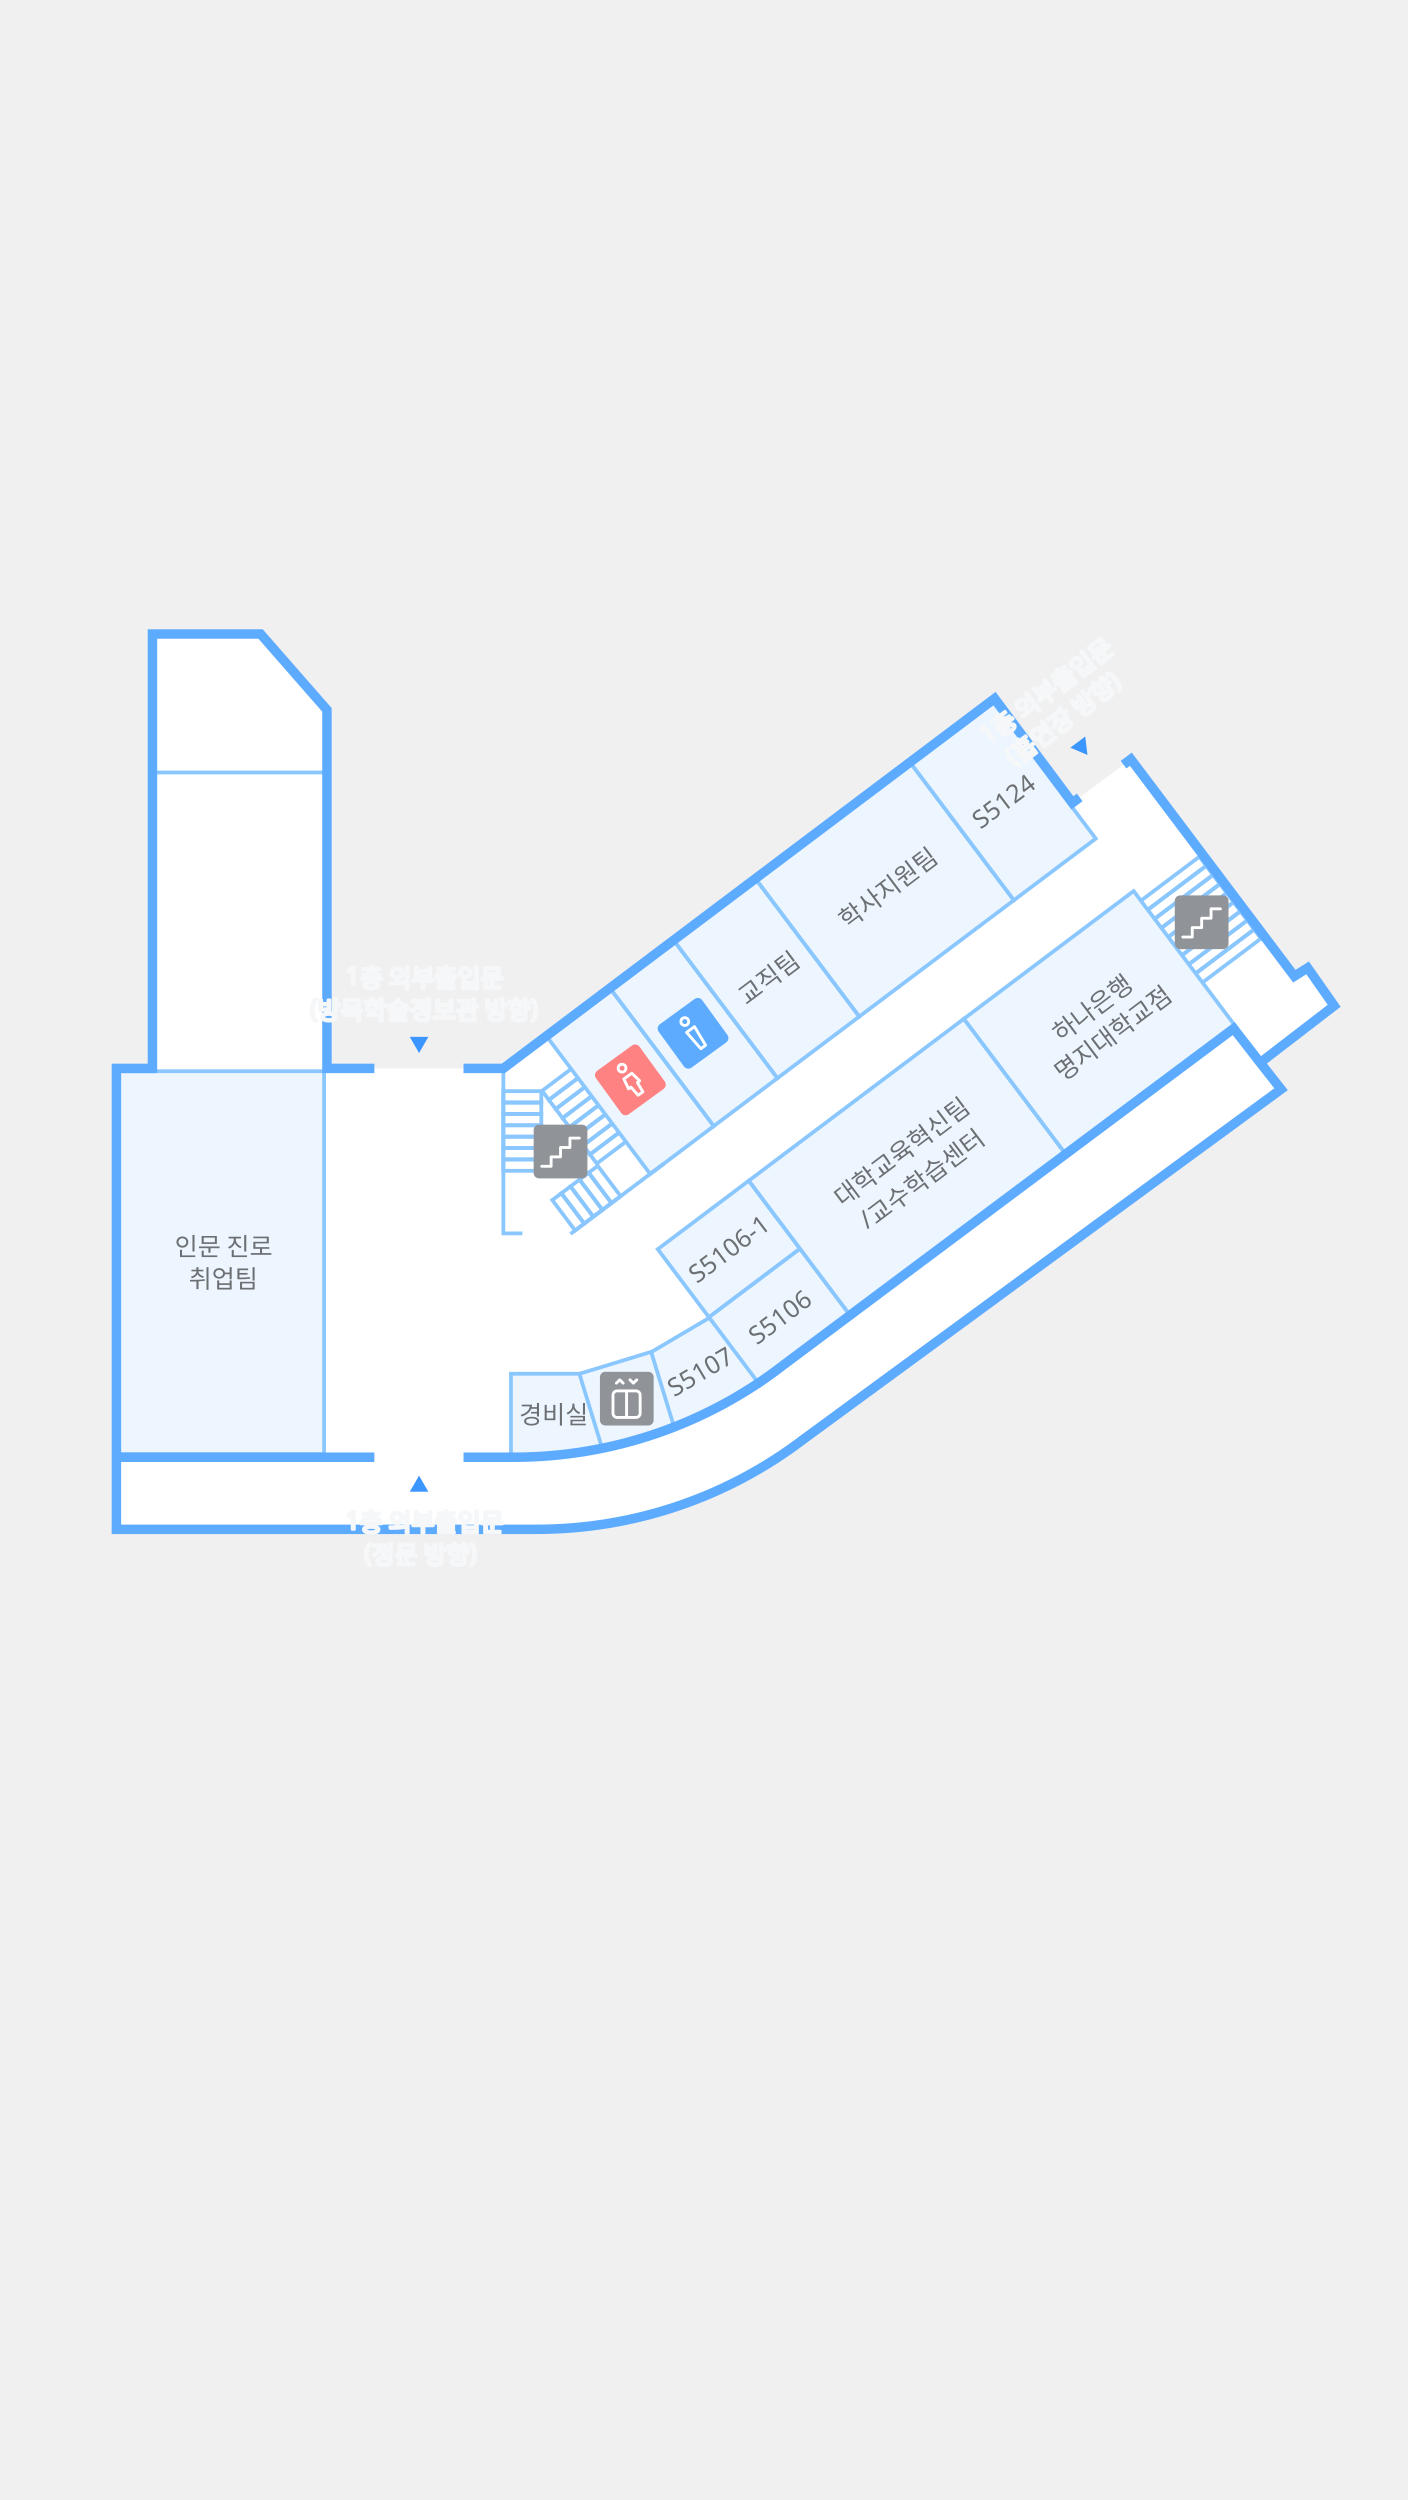
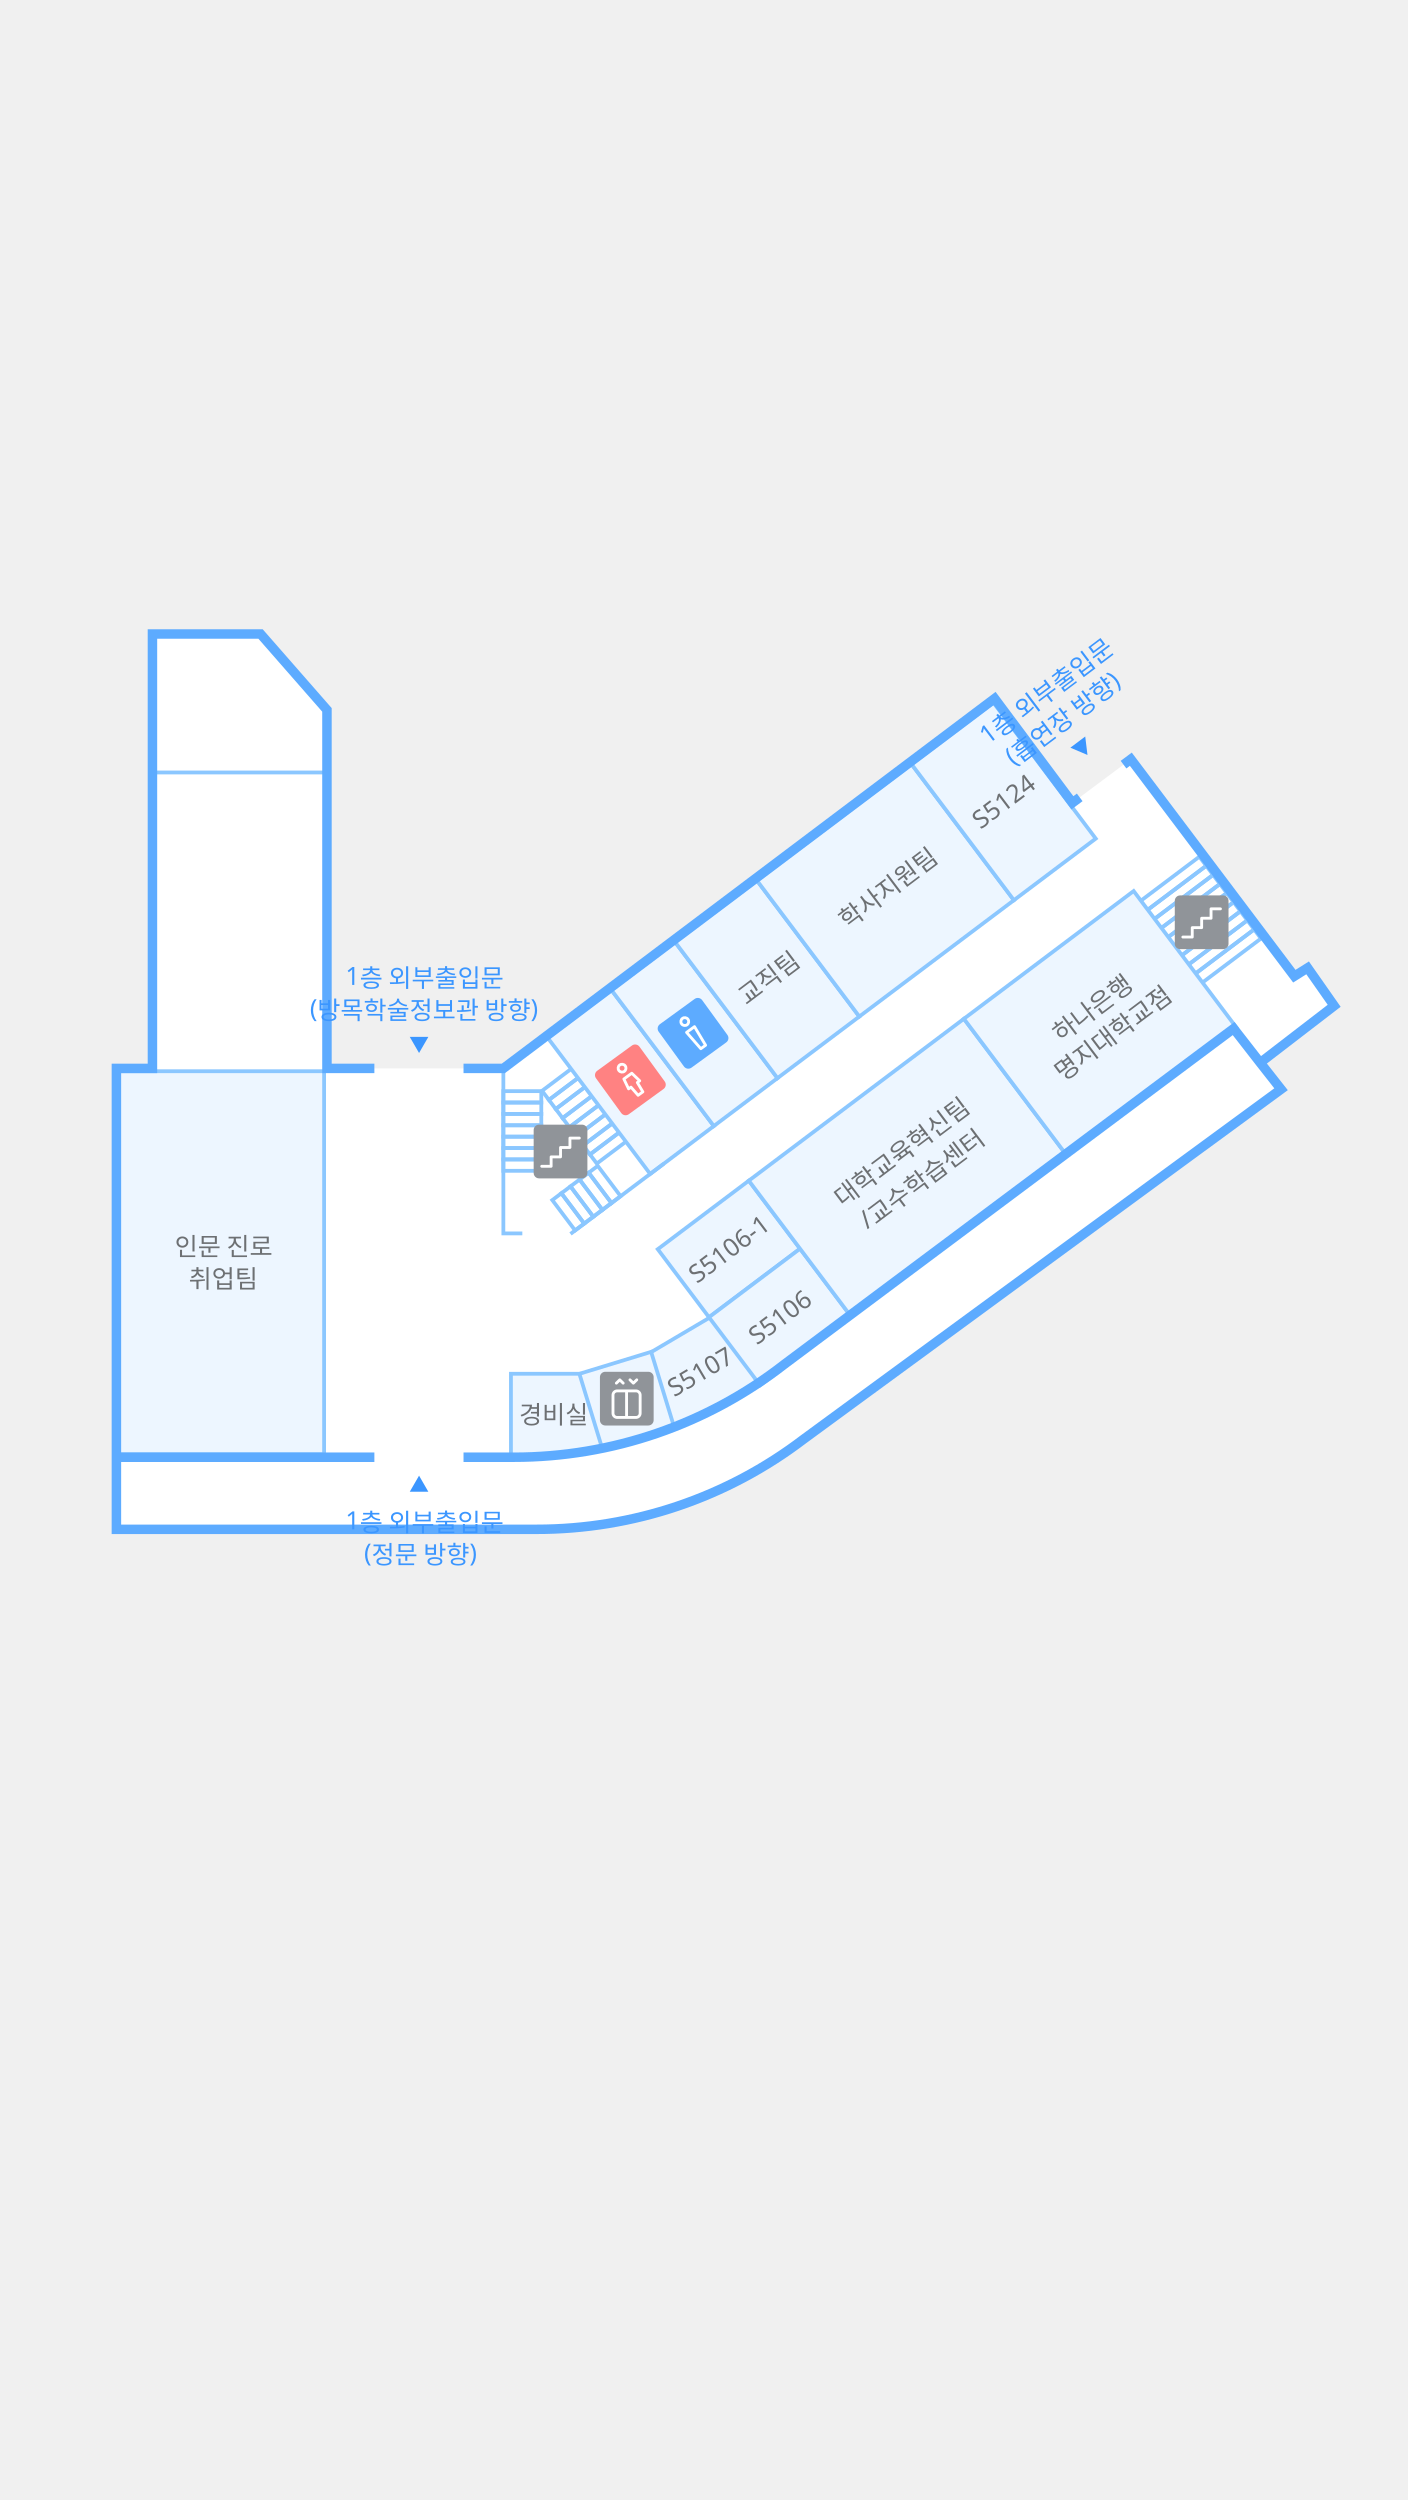
<svg xmlns="http://www.w3.org/2000/svg" width="393" height="698" viewBox="0 0 393 698" fill="none">
  <path d="M32.5 298.293H42.562V177.016H72.749L91.285 198.199V298.293H130.343H140.537L277.702 195.022L299.416 224.15L313.688 213.491L315.727 211.969L361.379 272.555L365.086 270.224L372.5 280.816L351.846 296.704L357.671 304.118L224.384 401.807C202.975 418.138 176.793 426.984 149.866 426.984H32.5V298.293Z" fill="white" />
  <path d="M200.124 366.697L211.435 385.85L191.573 397.579L187.909 398.803L176.561 380.611L200.124 366.697Z" fill="#EDF6FF" stroke="#8BC7FF" stroke-width="1.059" />
  <path d="M168.606 383.557V404.311L159.021 406.33H142.656V383.557H168.606Z" fill="#EDF6FF" stroke="#8BC7FF" stroke-width="1.059" />
  <rect x="317.021" y="252.616" width="22.341" height="3.178" transform="rotate(-36.97 317.021 252.616)" stroke="#8BC7FF" stroke-width="1.059" />
  <rect x="318.931" y="255.155" width="22.341" height="3.178" transform="rotate(-36.97 318.931 255.155)" stroke="#8BC7FF" stroke-width="1.059" />
  <rect x="320.843" y="257.694" width="22.341" height="3.178" transform="rotate(-36.97 320.843 257.694)" stroke="#8BC7FF" stroke-width="1.059" />
  <rect x="322.753" y="260.233" width="22.341" height="3.178" transform="rotate(-36.97 322.753 260.233)" stroke="#8BC7FF" stroke-width="1.059" />
  <rect x="324.665" y="262.771" width="22.341" height="3.178" transform="rotate(-36.97 324.665 262.771)" stroke="#8BC7FF" stroke-width="1.059" />
  <rect x="326.576" y="265.31" width="22.341" height="3.178" transform="rotate(-36.97 326.576 265.31)" stroke="#8BC7FF" stroke-width="1.059" />
  <rect x="328.486" y="267.848" width="22.341" height="3.178" transform="rotate(-36.97 328.486 267.848)" stroke="#8BC7FF" stroke-width="1.059" />
  <rect x="330.398" y="270.387" width="22.341" height="3.178" transform="rotate(-36.97 330.398 270.387)" stroke="#8BC7FF" stroke-width="1.059" />
  <rect x="332.308" y="272.926" width="22.341" height="3.178" transform="rotate(-36.97 332.308 272.926)" stroke="#8BC7FF" stroke-width="1.059" />
  <rect x="151.341" y="304.556" width="10.592" height="3.178" transform="rotate(-36.97 151.341 304.556)" stroke="#8BC7FF" stroke-width="1.059" />
  <rect x="153.251" y="307.095" width="10.592" height="3.178" transform="rotate(-36.97 153.251 307.095)" stroke="#8BC7FF" stroke-width="1.059" />
  <rect x="155.163" y="309.634" width="10.592" height="3.178" transform="rotate(-36.97 155.163 309.634)" stroke="#8BC7FF" stroke-width="1.059" />
  <rect x="157.074" y="312.172" width="10.592" height="3.178" transform="rotate(-36.97 157.074 312.172)" stroke="#8BC7FF" stroke-width="1.059" />
  <rect x="158.986" y="314.711" width="10.592" height="3.178" transform="rotate(-36.97 158.986 314.711)" stroke="#8BC7FF" stroke-width="1.059" />
  <rect x="160.896" y="317.25" width="10.592" height="3.178" transform="rotate(-36.97 160.896 317.25)" stroke="#8BC7FF" stroke-width="1.059" />
  <rect x="162.808" y="319.789" width="10.592" height="3.178" transform="rotate(-36.97 162.808 319.789)" stroke="#8BC7FF" stroke-width="1.059" />
  <rect x="164.718" y="322.327" width="10.592" height="3.178" transform="rotate(-36.97 164.718 322.327)" stroke="#8BC7FF" stroke-width="1.059" />
  <rect x="160.571" y="343.531" width="10.592" height="3.178" transform="rotate(-126.97 160.571 343.531)" stroke="#8BC7FF" stroke-width="1.059" />
  <rect x="163.11" y="341.62" width="10.592" height="3.178" transform="rotate(-126.97 163.11 341.62)" stroke="#8BC7FF" stroke-width="1.059" />
  <rect x="165.65" y="339.709" width="10.592" height="3.178" transform="rotate(-126.97 165.65 339.709)" stroke="#8BC7FF" stroke-width="1.059" />
  <rect x="168.187" y="337.798" width="10.592" height="3.178" transform="rotate(-126.97 168.187 337.798)" stroke="#8BC7FF" stroke-width="1.059" />
  <rect x="170.726" y="335.887" width="10.592" height="3.178" transform="rotate(-126.97 170.726 335.887)" stroke="#8BC7FF" stroke-width="1.059" />
  <rect x="140.537" y="304.648" width="10.592" height="3.178" stroke="#8BC7FF" stroke-width="1.059" />
  <rect x="140.537" y="307.825" width="10.592" height="3.178" stroke="#8BC7FF" stroke-width="1.059" />
  <rect x="140.537" y="311.003" width="10.592" height="3.178" stroke="#8BC7FF" stroke-width="1.059" />
  <rect x="140.537" y="314.18" width="10.592" height="3.178" stroke="#8BC7FF" stroke-width="1.059" />
  <rect x="140.537" y="317.358" width="10.592" height="3.178" stroke="#8BC7FF" stroke-width="1.059" />
  <rect x="140.537" y="320.535" width="10.592" height="3.178" stroke="#8BC7FF" stroke-width="1.059" />
  <rect x="140.537" y="323.713" width="10.592" height="3.178" stroke="#8BC7FF" stroke-width="1.059" />
  <rect x="33.03" y="299.087" width="57.461" height="106.978" fill="#EDF6FF" />
  <rect x="33.03" y="299.087" width="57.461" height="106.978" stroke="#8BC7FF" stroke-width="1.059" />
  <text fill="#6D7073" style="white-space: pre" xml:space="preserve" font-family="Pretendard" font-size="7" letter-spacing="0em">
    <tspan x="48.782" y="350.564">인문 진로
</tspan>
    <tspan x="52.685" y="359.564">취업팀</tspan>
  </text>
  <rect x="152.929" y="289.765" width="22.243" height="47.562" transform="rotate(-36.9665 152.929 289.765)" fill="#EDF6FF" />
  <rect x="152.929" y="289.765" width="22.243" height="47.562" transform="rotate(-36.9665 152.929 289.765)" stroke="#8BC7FF" stroke-width="1.059" />
  <rect x="170.701" y="276.389" width="22.243" height="47.562" transform="rotate(-36.9665 170.701 276.389)" fill="#EDF6FF" />
  <rect x="170.701" y="276.389" width="22.243" height="47.562" transform="rotate(-36.9665 170.701 276.389)" stroke="#8BC7FF" stroke-width="1.059" />
  <rect x="188.472" y="263.013" width="28.598" height="47.562" transform="rotate(-36.9665 188.472 263.013)" fill="#EDF6FF" />
  <rect x="188.472" y="263.013" width="28.598" height="47.562" transform="rotate(-36.9665 188.472 263.013)" stroke="#8BC7FF" stroke-width="1.059" />
  <text transform="translate(203.9 275.533) rotate(-36.9665)" fill="#6D7073" style="white-space: pre" xml:space="preserve" font-family="Pretendard" font-size="7" letter-spacing="0em">
    <tspan x="0.425" y="6.988">교직팀</tspan>
  </text>
  <rect x="211.322" y="245.816" width="54.019" height="47.562" transform="rotate(-36.9665 211.322 245.816)" fill="#EDF6FF" />
  <rect x="211.322" y="245.816" width="54.019" height="47.562" transform="rotate(-36.9665 211.322 245.816)" stroke="#8BC7FF" stroke-width="1.059" />
  <text transform="translate(232.111 254.3) rotate(-36.9665)" fill="#6D7073" style="white-space: pre" xml:space="preserve" font-family="Pretendard" font-size="7" letter-spacing="0em">
    <tspan x="0.375" y="6.988">학사지원팀</tspan>
  </text>
  <rect x="254.482" y="213.332" width="28.598" height="47.562" transform="rotate(-36.9665 254.482 213.332)" fill="#EDF6FF" />
  <rect x="254.482" y="213.332" width="28.598" height="47.562" transform="rotate(-36.9665 254.482 213.332)" stroke="#8BC7FF" stroke-width="1.059" />
  <text transform="translate(269.512 226.152) rotate(-36.9665)" fill="#6D7073" style="white-space: pre" xml:space="preserve" font-family="Pretendard" font-size="7" letter-spacing="0em">
    <tspan x="0.064" y="6.988">S5124</tspan>
  </text>
  <rect x="183.646" y="348.775" width="31.821" height="23.781" transform="rotate(-36.9665 183.646 348.775)" fill="#EDF6FF" />
  <rect x="183.646" y="348.775" width="31.821" height="23.781" transform="rotate(-36.9665 183.646 348.775)" stroke="#8BC7FF" stroke-width="1.059" />
  <text transform="translate(190.016 353.23) rotate(-36.9665)" fill="#6D7073" style="white-space: pre" xml:space="preserve" font-family="Pretendard" font-size="7" letter-spacing="0em">
    <tspan x="0.471" y="6.988">S5106-1</tspan>
  </text>
  <rect x="197.947" y="367.776" width="31.821" height="23.781" transform="rotate(-36.9665 197.947 367.776)" fill="#EDF6FF" />
  <rect x="197.947" y="367.776" width="31.821" height="23.781" transform="rotate(-36.9665 197.947 367.776)" stroke="#8BC7FF" stroke-width="1.059" />
  <text transform="translate(207.113 370.127) rotate(-36.9665)" fill="#6D7073" style="white-space: pre" xml:space="preserve" font-family="Pretendard" font-size="7" letter-spacing="0em">
    <tspan x="0.02" y="6.988">S5106</tspan>
  </text>
  <rect x="209.07" y="329.64" width="75.157" height="47.562" transform="rotate(-36.9665 209.07 329.64)" fill="#EDF6FF" />
  <rect x="209.07" y="329.64" width="75.157" height="47.562" transform="rotate(-36.9665 209.07 329.64)" stroke="#8BC7FF" stroke-width="1.059" />
  <text transform="translate(230.805 331.781) rotate(-36.9665)" fill="#6D7073" style="white-space: pre" xml:space="preserve" font-family="Pretendard" font-size="7" letter-spacing="0em">
    <tspan x="0.326" y="6.988">대학교육혁신팀
</tspan>
    <tspan x="2.182" y="15.988">/교수학습센터</tspan>
  </text>
  <rect x="269.121" y="284.444" width="59.315" height="47.562" transform="rotate(-36.9665 269.121 284.444)" fill="#EDF6FF" />
  <rect x="269.121" y="284.444" width="59.315" height="47.562" transform="rotate(-36.9665 269.121 284.444)" stroke="#8BC7FF" stroke-width="1.059" />
  <text transform="translate(286.924 289.544) rotate(-36.9665)" fill="#6D7073" style="white-space: pre" xml:space="preserve" font-family="Pretendard" font-size="7" letter-spacing="0em">
    <tspan x="6.4" y="6.988">하나은행
</tspan>
    <tspan x="0.351" y="15.988">명지대학교점</tspan>
  </text>
  <rect x="161.767" y="383.564" width="20.945" height="22.032" transform="rotate(-17 161.767 383.564)" fill="#EDF6FF" />
  <rect x="161.767" y="383.564" width="20.945" height="22.032" transform="rotate(-17 161.767 383.564)" stroke="#8BC7FF" stroke-width="1.059" />
  <text transform="translate(184.4 384.316) rotate(-30.56)" fill="#6D7073" style="white-space: pre" xml:space="preserve" font-family="Pretendard" font-size="7" letter-spacing="0em">
    <tspan x="0.303" y="6.988">S5107</tspan>
  </text>
  <text transform="translate(144.5 390.502)" fill="#6D7073" style="white-space: pre" xml:space="preserve" font-family="Pretendard" font-size="7" letter-spacing="0em">
    <tspan x="0.425" y="6.988">경비실</tspan>
  </text>
  <line x1="43.092" y1="215.676" x2="90.755" y2="215.676" stroke="#8BC7FF" stroke-width="1.059" />
  <path d="M140.538 297.763L140.538 344.368L145.834 344.368" stroke="#8BC7FF" stroke-width="1.059" />
  <line x1="159.285" y1="344.509" x2="185.322" y2="324.91" stroke="#8BC7FF" stroke-width="1.059" />
  <path d="M129.416 406.86H143.471C170.831 406.86 197.408 397.728 218.989 380.912L344.431 287.171L351.846 296.704L357.671 304.118L224.384 401.807C202.975 418.138 176.793 426.984 149.866 426.984H32.5V298.293H42.562V177.016H72.749L91.285 198.199V298.293H104.525M351.846 296.704L372.5 280.816L365.086 270.224L361.379 272.555L315.727 211.969L313.688 213.491M33.559 406.86H104.525M129.416 298.293H140.537L277.702 195.022L299.416 224.15L301.455 222.627" stroke="#5DABFF" stroke-width="2.648" />
-   <text fill="#3B96FF" stroke="#F5F7F9" style="white-space: pre" stroke-width="0.8" stroke-linejoin="round" xml:space="preserve" font-family="Pretendard" font-size="7" letter-spacing="0em">
+   <text fill="#3B96FF" style="white-space: pre" xml:space="preserve" font-family="Pretendard" font-size="7" letter-spacing="0em">
    <tspan x="96.438" y="274.988">1층 외부출입문
</tspan>
    <tspan x="86.512" y="283.988">(방목학술정보관 방향)</tspan>
  </text>
  <path d="M117 294L119.598 289.5H114.402L117 294Z" fill="#3B96FF" />
-   <text fill="#3B96FF" stroke="#F5F7F9" style="white-space: pre" stroke-width="0.8" stroke-linejoin="round" xml:space="preserve" font-family="Pretendard" font-size="7" letter-spacing="0em">
+   <text fill="#3B96FF" style="white-space: pre" xml:space="preserve" font-family="Pretendard" font-size="7" letter-spacing="0em">
    <tspan x="96.438" y="426.988">1층 외부출입문
</tspan>
    <tspan x="101.636" y="435.988">(정문 방향)</tspan>
  </text>
  <path d="M117 412L119.598 416.5H114.402L117 412Z" fill="#3B96FF" />
-   <text transform="translate(271.211 202.643) rotate(-36.97)" fill="#3B96FF" stroke="#F5F7F9" style="white-space: pre" stroke-width="0.8" stroke-linejoin="round" xml:space="preserve" font-family="Pretendard" font-size="7" letter-spacing="0em">
+   <text transform="translate(271.211 202.643) rotate(-36.97)" fill="#3B96FF" style="white-space: pre" xml:space="preserve" font-family="Pretendard" font-size="7" letter-spacing="0em">
    <tspan x="0.438" y="6.988">1층 외부출입문
</tspan>
    <tspan x="2.611" y="15.988">(흡연장 방향)</tspan>
  </text>
  <path d="M303.625 210.787L298.843 208.754L302.994 205.629L303.625 210.787Z" fill="#3B96FF" />
  <rect x="149" y="314" width="15" height="15" rx="1.5" fill="#909499" />
  <path d="M161.75 317.75H159.125V320.375H156.5V323H153.875V325.625H151.25" stroke="white" stroke-width="0.802" stroke-linecap="round" stroke-linejoin="round" />
  <rect x="328" y="250" width="15" height="15" rx="1.5" fill="#909499" />
  <path d="M340.75 253.75H338.125V256.375H335.5V259H332.875V261.625H330.25" stroke="white" stroke-width="0.802" stroke-linecap="round" stroke-linejoin="round" />
  <rect x="167.5" y="383" width="15" height="15" rx="1.5" fill="#909499" />
  <path d="M174.938 388.338H177.563C177.873 388.338 178.169 388.461 178.388 388.68C178.607 388.899 178.73 389.195 178.73 389.505V394.583C178.73 394.893 178.607 395.189 178.388 395.408C178.169 395.627 177.873 395.75 177.563 395.75H174.938M174.938 388.338H172.313C172.004 388.338 171.707 388.461 171.488 388.68C171.269 388.899 171.146 389.195 171.146 389.505V394.583C171.146 394.893 171.269 395.189 171.488 395.408C171.707 395.627 172.004 395.75 172.313 395.75H174.938M174.938 388.338V395.75M172.094 386.176L173.042 385.25L173.99 386.176M175.886 385.25L176.834 386.176L177.782 385.25" stroke="white" stroke-width="0.802" stroke-linecap="round" stroke-linejoin="round" />
  <rect x="165.523" y="299.841" width="15" height="15" rx="1.5" transform="rotate(-36 165.523 299.841)" fill="#FF8282" />
  <path d="M174.321 299.122C174.811 298.766 174.919 298.082 174.564 297.592C174.208 297.103 173.524 296.995 173.034 297.35C172.545 297.706 172.437 298.39 172.792 298.879C173.147 299.369 173.832 299.477 174.321 299.122Z" stroke="white" stroke-width="0.802" stroke-linecap="round" stroke-linejoin="round" />
  <path d="M174.179 301.255L176.394 299.646L178.607 301.76L177.942 302.243L179.491 304.84L178.162 305.805L176.171 303.53L175.506 304.013L174.179 301.255Z" stroke="white" stroke-width="0.802" stroke-linecap="round" stroke-linejoin="round" />
  <rect x="183.023" y="286.841" width="15" height="15" rx="1.5" transform="rotate(-36 183.023 286.841)" fill="#5DABFF" />
  <path d="M191.835 286.112C192.324 285.757 192.433 285.072 192.077 284.583C191.722 284.094 191.037 283.985 190.548 284.341C190.059 284.696 189.95 285.381 190.306 285.87C190.661 286.359 191.346 286.468 191.835 286.112Z" stroke="white" stroke-width="0.802" stroke-linecap="round" stroke-linejoin="round" />
  <path d="M191.691 288.247L193.906 286.638L197.003 291.832L195.674 292.797L191.691 288.247Z" stroke="white" stroke-width="0.802" stroke-linecap="round" stroke-linejoin="round" />
</svg>
